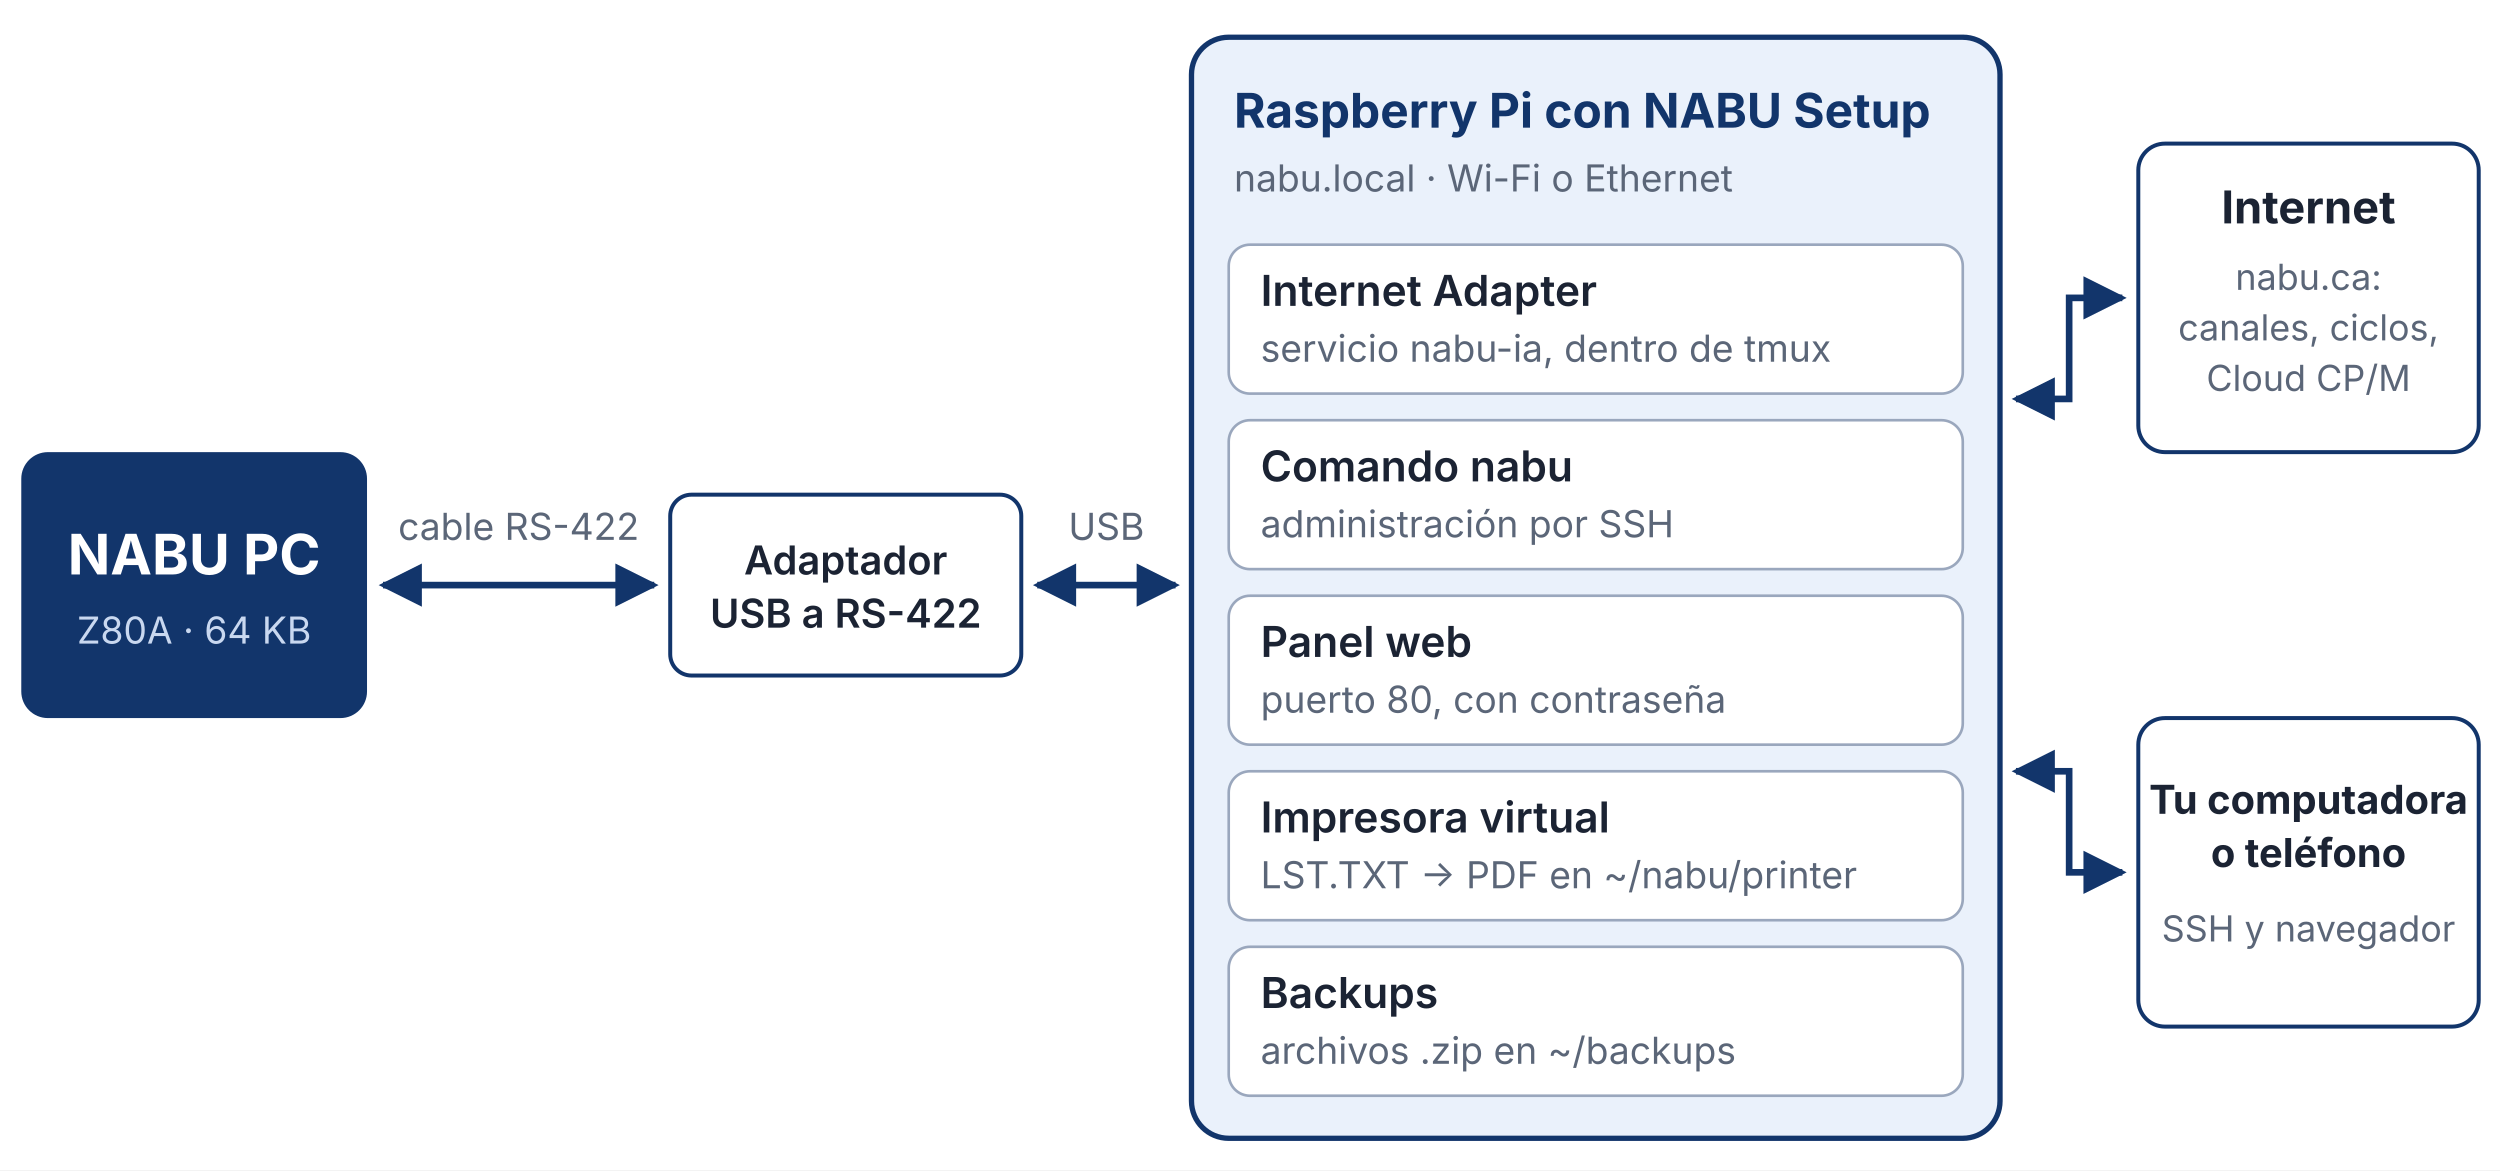
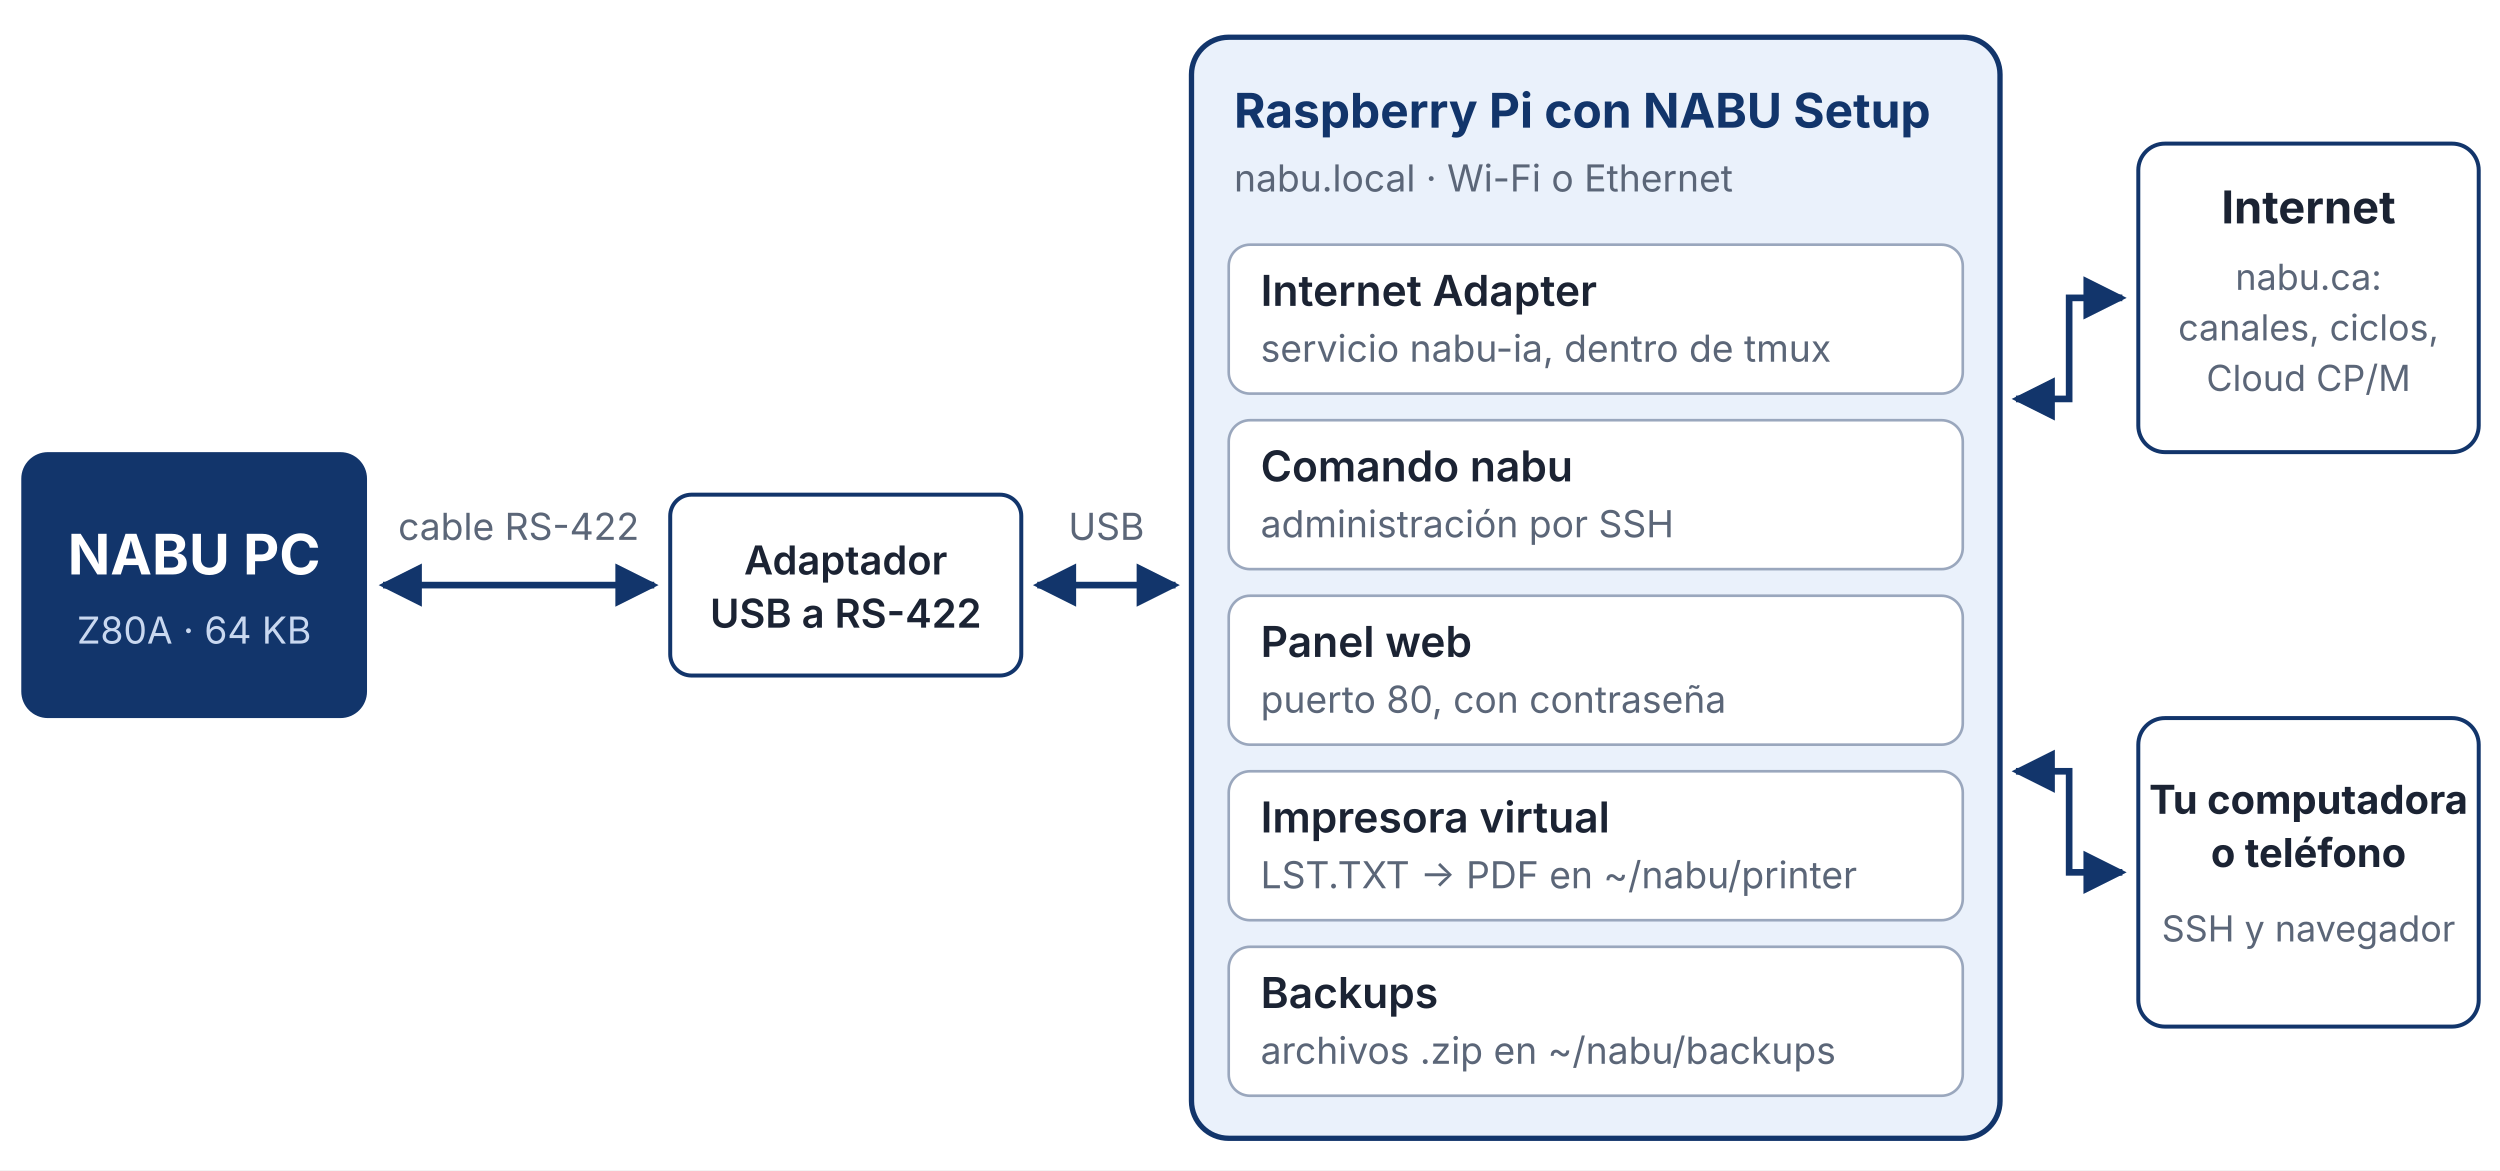
<svg xmlns="http://www.w3.org/2000/svg" viewBox="0 0 940 440" width="940" height="440" font-family="Inter, 'Helvetica Neue', Arial, sans-serif">
  <rect width="940" height="440" fill="#fff" />
  <defs>
    <marker id="a" viewBox="0 0 10 10" refX="9" refY="5" markerWidth="6.5" markerHeight="6.5" orient="auto-start-reverse">
      <path d="M0 0L10 5L0 10z" fill="#12356B" />
    </marker>
  </defs>
  <rect x="8" y="170" width="130" height="100" rx="10" fill="#12356B" />
  <text x="73" y="216" font-size="21" font-weight="700" fill="#fff" text-anchor="middle">NABU PC</text>
  <text x="73" y="242" font-size="14" fill="#C9D8F0" text-anchor="middle">Z80A · 64 KB</text>
  <line x1="144" y1="220" x2="246" y2="220" stroke="#12356B" stroke-width="2.5" marker-start="url(#a)" marker-end="url(#a)" />
  <text x="195" y="203" font-size="14" fill="#5B6678" text-anchor="middle">cable RS-422</text>
  <rect x="252" y="186" width="132" height="68" rx="8" fill="#fff" stroke="#12356B" stroke-width="1.5" />
  <text x="318" y="216" font-size="15" font-weight="600" fill="#1B2333" text-anchor="middle">Adaptador</text>
  <text x="318" y="236" font-size="15" font-weight="600" fill="#1B2333" text-anchor="middle">USB a RS-422</text>
  <line x1="390" y1="220" x2="442" y2="220" stroke="#12356B" stroke-width="2.5" marker-start="url(#a)" marker-end="url(#a)" />
  <text x="416" y="203" font-size="14" fill="#5B6678" text-anchor="middle">USB</text>
  <rect x="448" y="14" width="304" height="414" rx="14" fill="#EAF1FB" stroke="#12356B" stroke-width="2" />
  <text x="464" y="48" font-size="18" font-weight="700" fill="#12356B">Raspberry Pi con NABU Setup</text>
  <text x="464" y="72" font-size="14" fill="#5B6678">nabu.local · Wi-Fi o Ethernet</text>
  <rect x="462" y="92" width="276" height="56" rx="8" fill="#fff" stroke="#9AA7BD" />
  <text x="474" y="115" font-size="16" font-weight="600" fill="#1B2333">Internet Adapter</text>
  <text x="474" y="136" font-size="14" fill="#5B6678">servicio nabu-ia, dentro de tmux</text>
  <rect x="462" y="158" width="276" height="56" rx="8" fill="#fff" stroke="#9AA7BD" />
  <text x="474" y="181" font-size="16" font-weight="600" fill="#1B2333">Comando nabu</text>
  <text x="474" y="202" font-size="14" fill="#5B6678">administración por SSH</text>
  <rect x="462" y="224" width="276" height="56" rx="8" fill="#fff" stroke="#9AA7BD" />
  <text x="474" y="247" font-size="16" font-weight="600" fill="#1B2333">Panel web</text>
  <text x="474" y="268" font-size="14" fill="#5B6678">puerto 80, con contraseña</text>
  <rect x="462" y="290" width="276" height="56" rx="8" fill="#fff" stroke="#9AA7BD" />
  <text x="474" y="313" font-size="16" font-weight="600" fill="#1B2333">Impresora virtual</text>
  <text x="474" y="334" font-size="14" fill="#5B6678">LST.TXT → PDF en ~/nabu/printer</text>
  <rect x="462" y="356" width="276" height="56" rx="8" fill="#fff" stroke="#9AA7BD" />
  <text x="474" y="379" font-size="16" font-weight="600" fill="#1B2333">Backups</text>
-   <text x="474" y="400" font-size="14" fill="#5B6678">archivos .zip en ~/backups</text>
+   <text x="474" y="400" font-size="14" fill="#5B6678">archivos .zip en ~/nabu/backups</text>
  <path d="M758 150 H 778 V 112 H 798" fill="none" stroke="#12356B" stroke-width="2.5" marker-start="url(#a)" marker-end="url(#a)" />
  <path d="M758 290 H 778 V 328 H 798" fill="none" stroke="#12356B" stroke-width="2.5" marker-start="url(#a)" marker-end="url(#a)" />
  <rect x="804" y="54" width="128" height="116" rx="10" fill="#fff" stroke="#12356B" stroke-width="1.5" />
  <text x="868" y="84" font-size="17" font-weight="700" fill="#1B2333" text-anchor="middle">Internet</text>
  <text x="868" y="109" font-size="13.5" fill="#5B6678" text-anchor="middle">nabu.ca:</text>
  <text x="868" y="128" font-size="13.5" fill="#5B6678" text-anchor="middle">canales, ciclos,</text>
  <text x="868" y="147" font-size="13.5" fill="#5B6678" text-anchor="middle">Cloud CP/M</text>
  <rect x="804" y="270" width="128" height="116" rx="10" fill="#fff" stroke="#12356B" stroke-width="1.5" />
  <text x="868" y="306" font-size="15" font-weight="700" fill="#1B2333" text-anchor="middle">Tu computadora</text>
  <text x="868" y="326" font-size="15" font-weight="700" fill="#1B2333" text-anchor="middle">o teléfono</text>
  <text x="868" y="354" font-size="13.5" fill="#5B6678" text-anchor="middle">SSH y navegador</text>
</svg>
